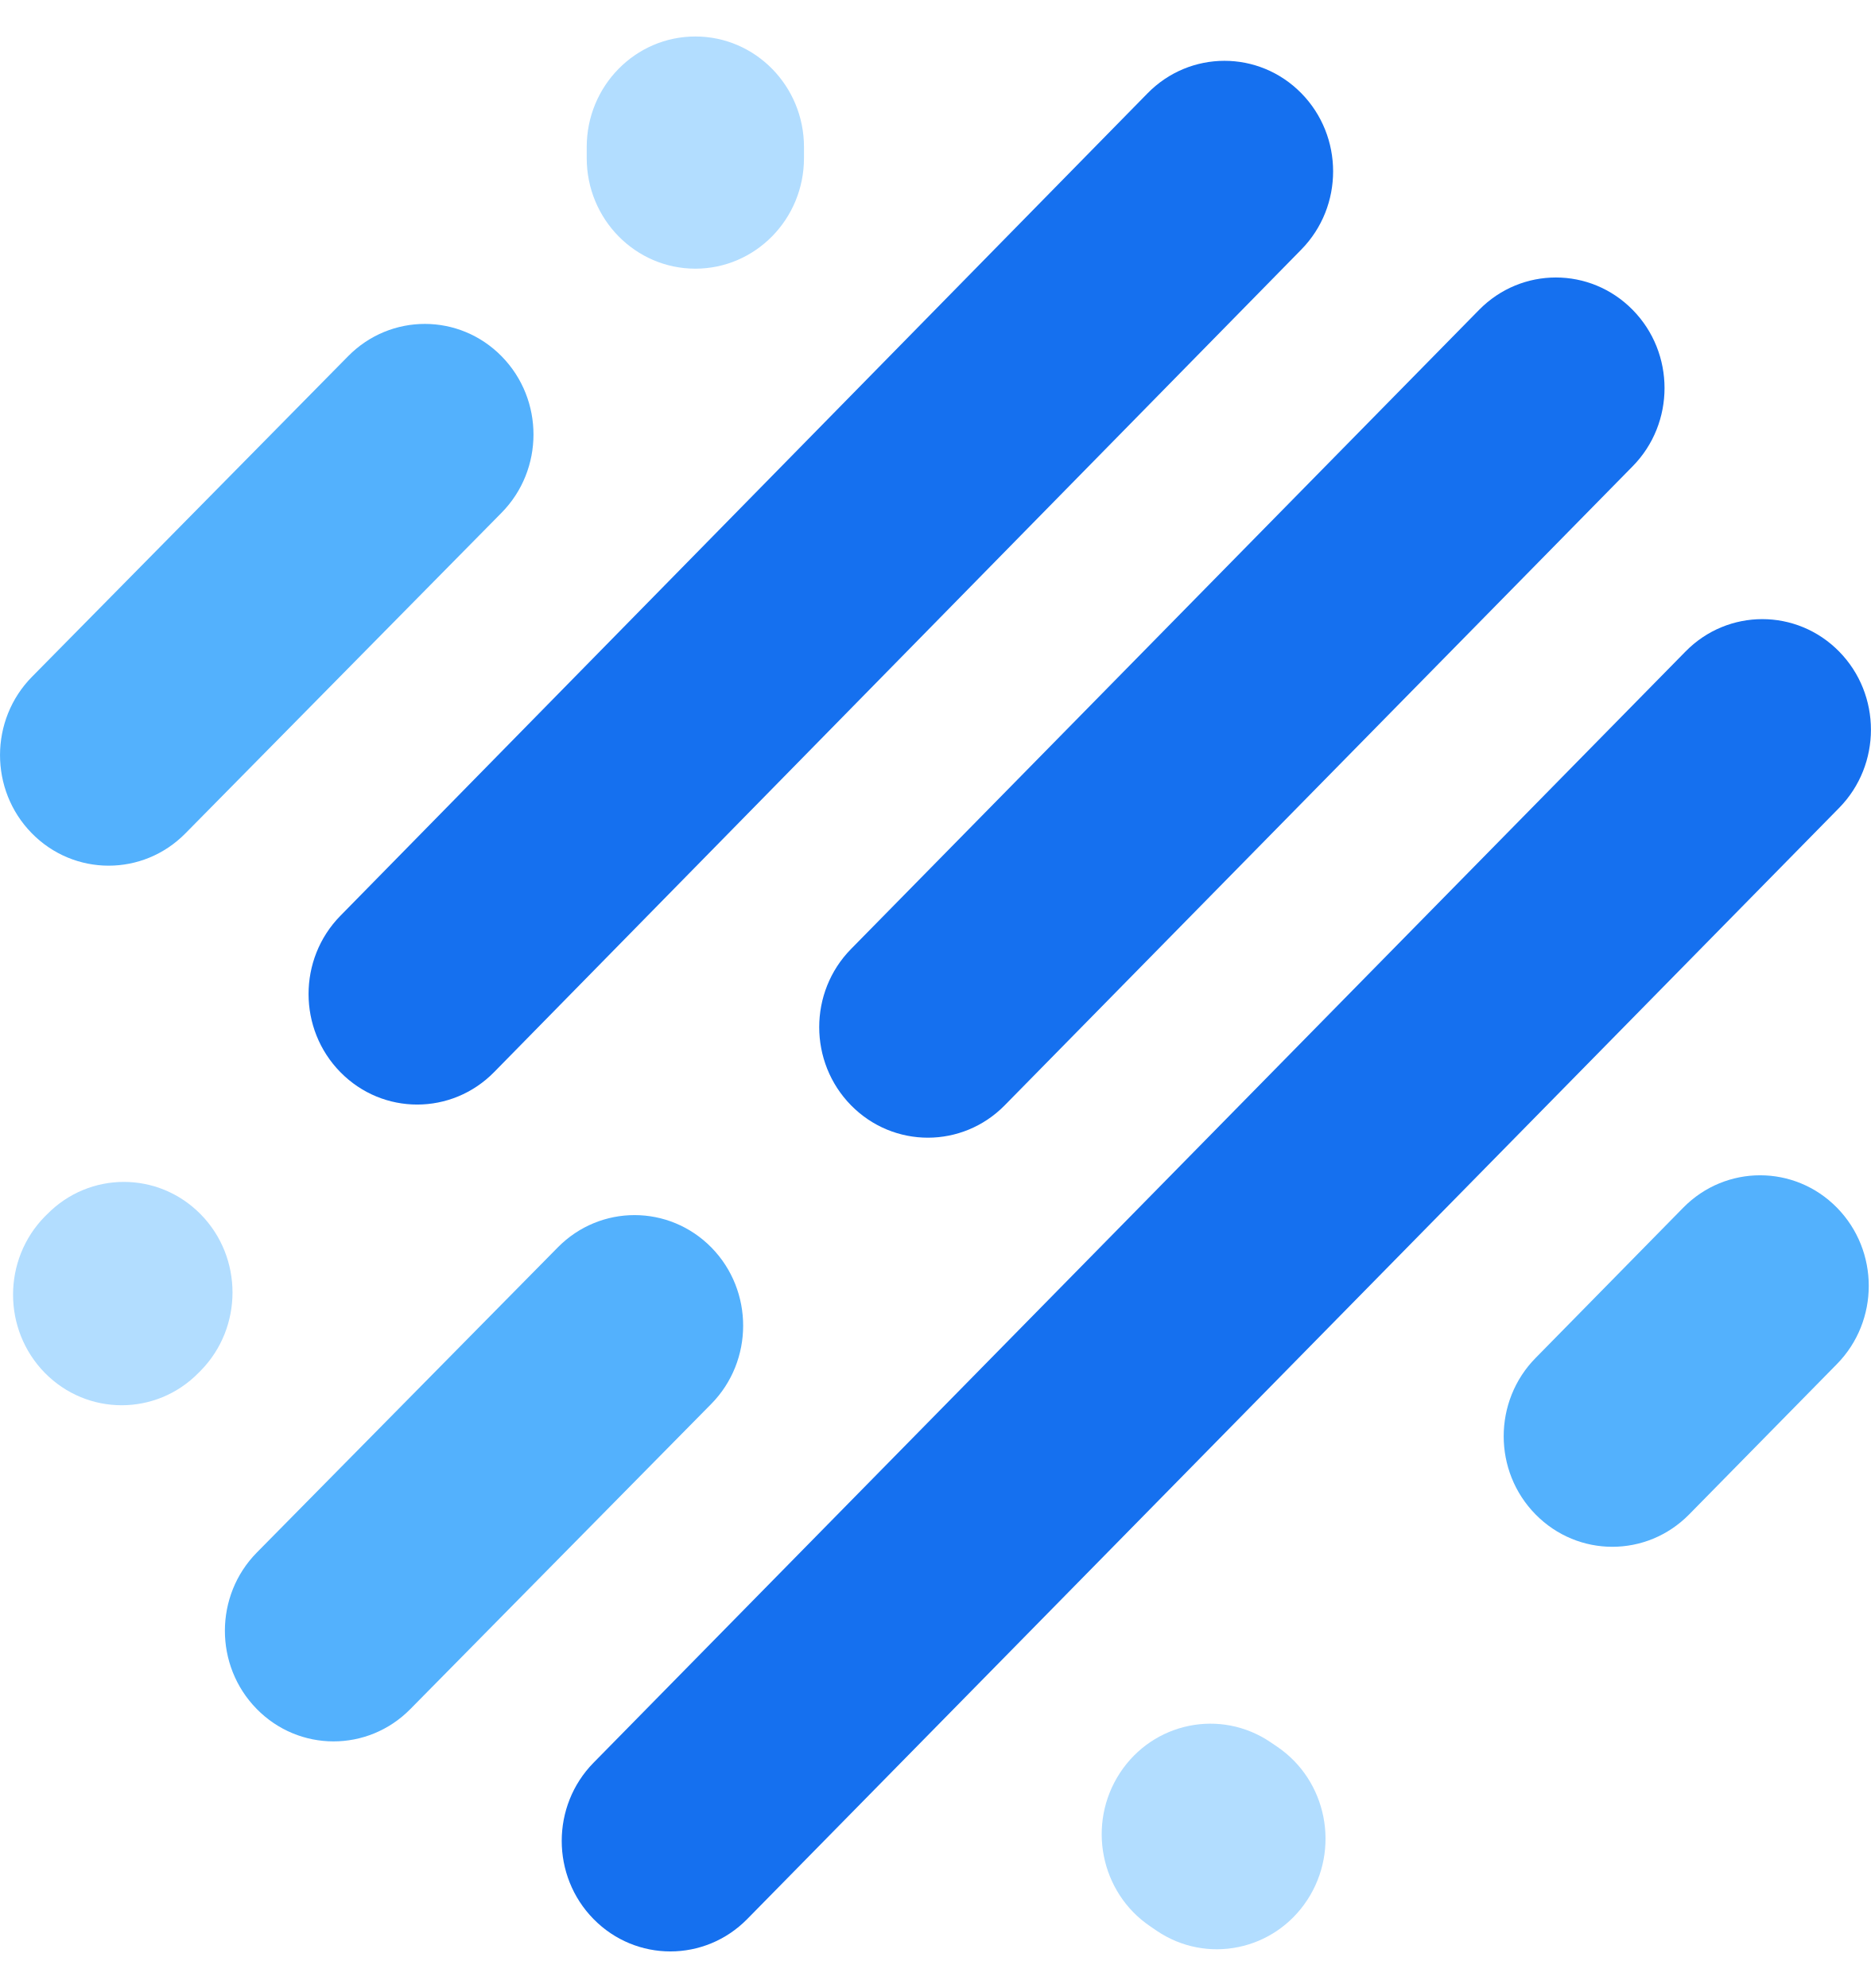
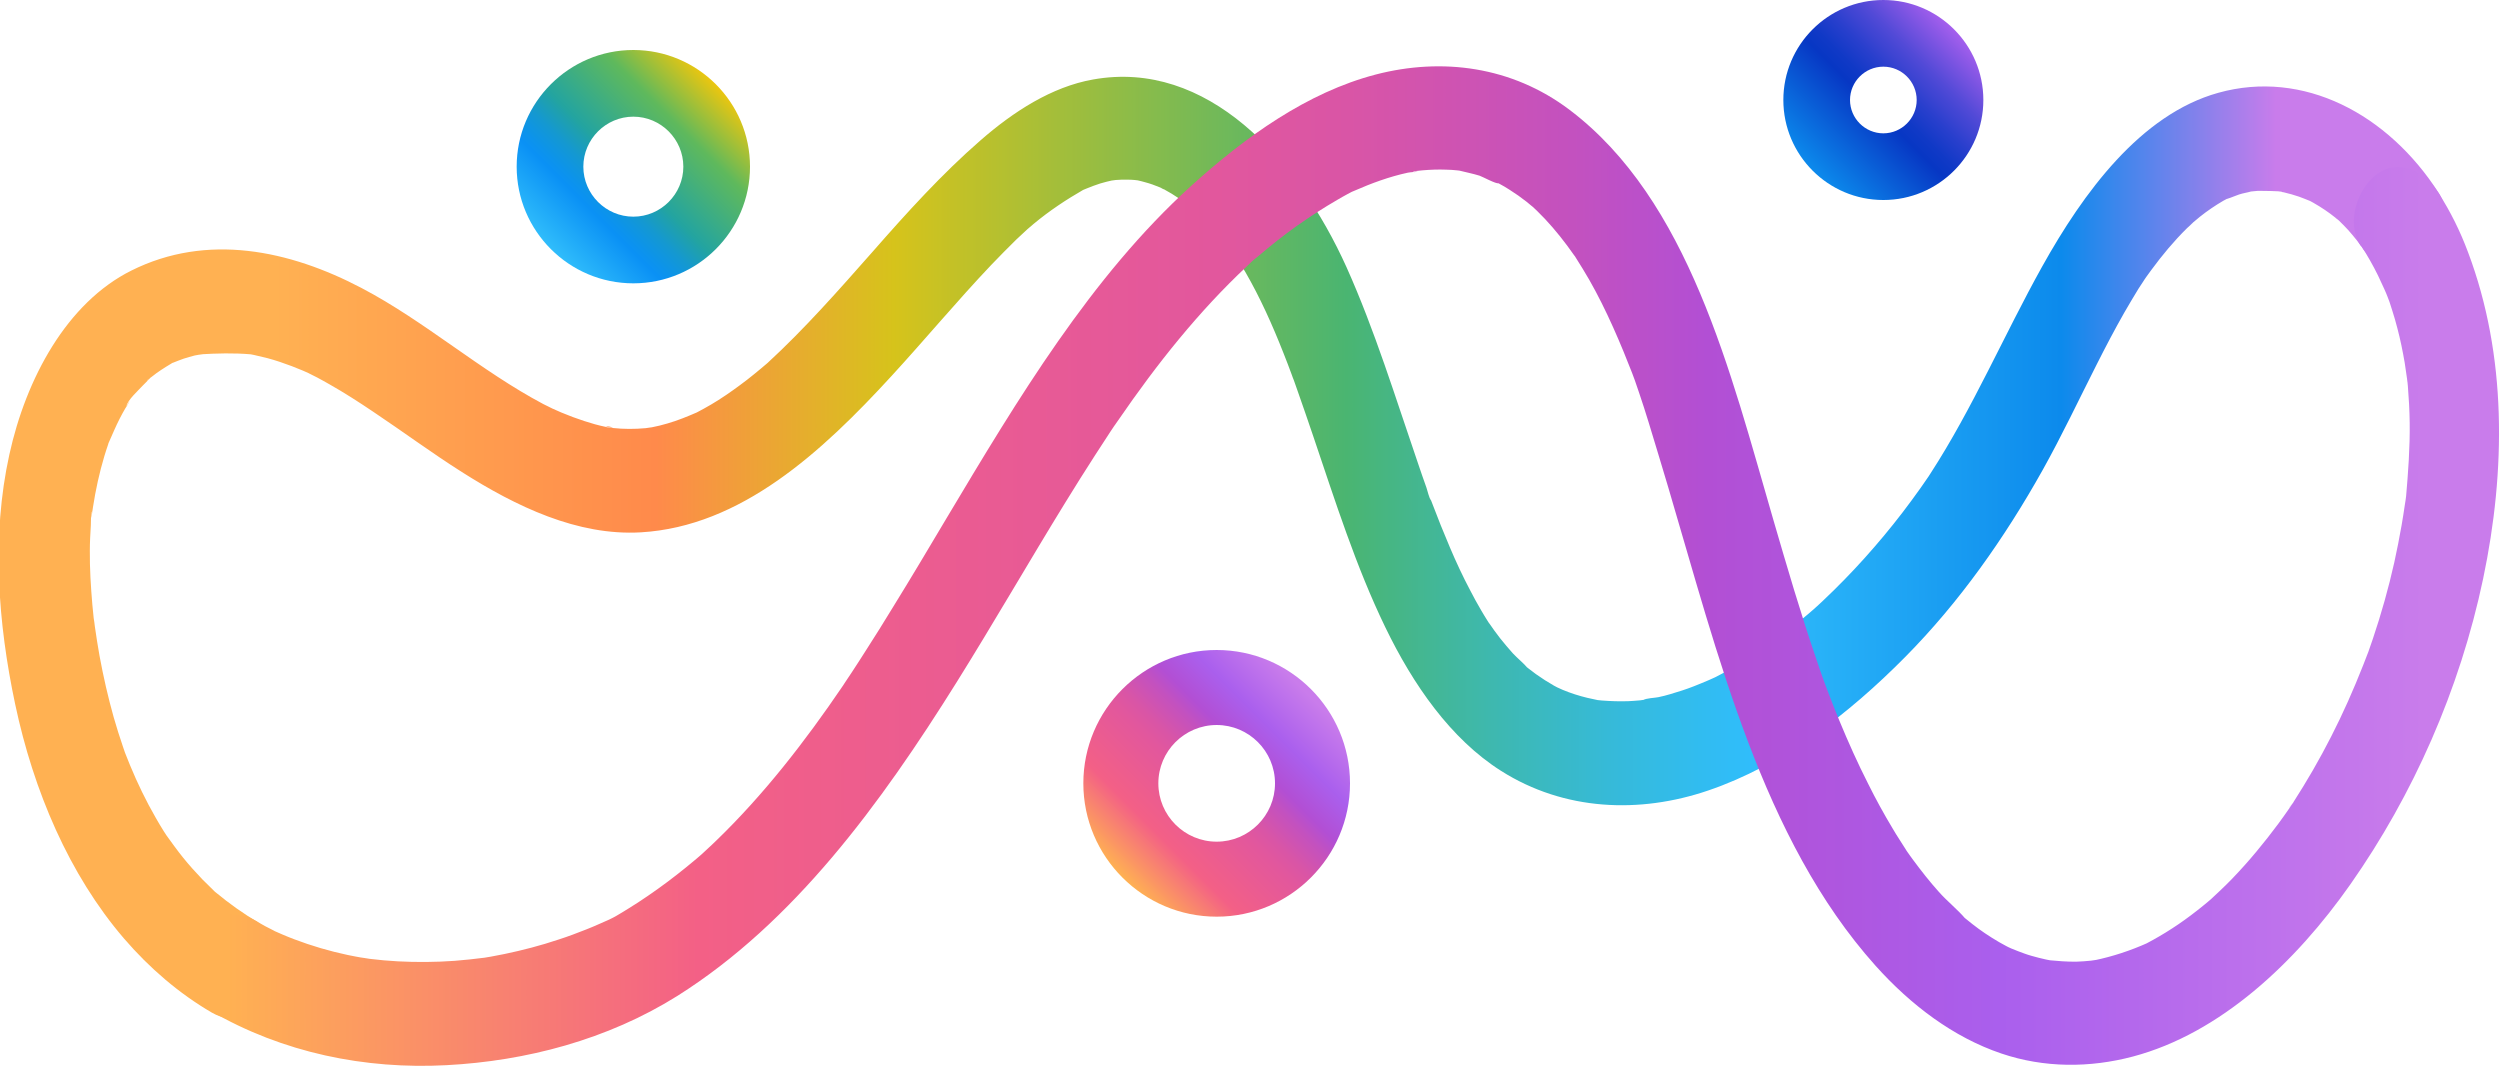
- <svg xmlns="http://www.w3.org/2000/svg" width="32" height="34" viewBox="0 0 32 34" fill="none">
-   <path fill-rule="evenodd" clip-rule="evenodd" d="M3.433 20.768C4.158 21.506 4.158 22.703 3.433 23.442L3.395 23.48C2.67 24.218 1.493 24.218 0.767 23.48C0.042 22.741 0.042 21.544 0.767 20.805L0.805 20.768C1.53 20.029 2.707 20.029 3.433 20.768Z" fill="#B2DDFF" />
-   <path fill-rule="evenodd" clip-rule="evenodd" d="M12.169 21.337C12.893 22.077 12.891 23.275 12.164 24.012L7.017 29.231C6.29 29.968 5.113 29.966 4.389 29.226C3.664 28.486 3.666 27.289 4.393 26.552L9.541 21.333C10.268 20.596 11.444 20.598 12.169 21.337Z" fill="#53B1FD" />
-   <path fill-rule="evenodd" clip-rule="evenodd" d="M19.155 30.322C19.724 29.453 20.878 29.218 21.732 29.797L21.844 29.873C22.698 30.452 22.928 31.626 22.359 32.495C21.79 33.364 20.636 33.599 19.782 33.02L19.671 32.944C18.817 32.365 18.586 31.191 19.155 30.322Z" fill="#B2DDFF" />
-   <path fill-rule="evenodd" clip-rule="evenodd" d="M31.418 20.654C32.144 21.393 32.144 22.59 31.418 23.329L28.891 25.9C28.165 26.639 26.989 26.639 26.263 25.9C25.537 25.162 25.537 23.965 26.263 23.226L28.79 20.654C29.516 19.916 30.693 19.916 31.418 20.654Z" fill="#53B1FD" />
-   <path fill-rule="evenodd" clip-rule="evenodd" d="M31.456 11.143C32.181 11.881 32.181 13.079 31.456 13.817L12.78 32.821C12.054 33.559 10.877 33.559 10.152 32.821C9.426 32.083 9.426 30.885 10.152 30.147L28.828 11.143C29.553 10.404 30.73 10.404 31.456 11.143Z" fill="#1570EF" />
-   <path fill-rule="evenodd" clip-rule="evenodd" d="M27.925 5.3C28.651 6.038 28.651 7.236 27.925 7.974L17.184 18.904C16.458 19.642 15.282 19.642 14.556 18.904C13.83 18.165 13.83 16.968 14.556 16.23L25.297 5.3C26.023 4.561 27.199 4.561 27.925 5.3Z" fill="#1570EF" />
-   <path fill-rule="evenodd" clip-rule="evenodd" d="M22.256 1.593C22.982 2.331 22.983 3.528 22.258 4.267L8.451 18.336C7.725 19.075 6.549 19.076 5.823 18.338C5.096 17.6 5.096 16.402 5.821 15.663L19.628 1.595C20.353 0.856 21.53 0.855 22.256 1.593Z" fill="#1570EF" />
-   <path fill-rule="evenodd" clip-rule="evenodd" d="M8.582 6.096C9.307 6.836 9.305 8.033 8.578 8.77L3.17 14.254C2.443 14.991 1.266 14.989 0.542 14.249C-0.182 13.51 -0.18 12.312 0.547 11.575L5.954 6.092C6.681 5.354 7.858 5.356 8.582 6.096Z" fill="#53B1FD" />
-   <path fill-rule="evenodd" clip-rule="evenodd" d="M11.893 0.624C12.919 0.624 13.751 1.471 13.751 2.515V2.704C13.751 3.748 12.919 4.595 11.893 4.595C10.867 4.595 10.035 3.748 10.035 2.704V2.515C10.035 1.471 10.867 0.624 11.893 0.624Z" fill="#B2DDFF" />
+ <svg xmlns="http://www.w3.org/2000/svg" width="1131" height="483" viewBox="0 0 1131 483" fill="none">
+   <path d="M286.522 128.181C257.417 128.181 233.741 104.505 233.741 75.4C233.741 46.296 257.417 22.62 286.522 22.62C315.626 22.62 339.302 46.296 339.302 75.4C339.302 104.505 315.626 128.181 286.522 128.181ZM286.522 52.78C274.081 52.78 263.901 62.959 263.901 75.4C263.901 87.842 274.081 98.021 286.522 98.021C298.963 98.021 309.142 87.842 309.142 75.4C309.142 62.959 298.963 52.78 286.522 52.78Z" fill="url(#paint0_linear_31_34)" />
+   <path d="M550.424 414.703C517.172 414.703 490.104 387.634 490.104 354.383C490.104 321.131 517.172 294.062 550.424 294.062C583.676 294.062 610.744 321.131 610.744 354.383C610.744 387.634 583.676 414.703 550.424 414.703ZM550.424 327.993C535.872 327.993 524.034 339.83 524.034 354.383C524.034 368.935 535.872 380.773 550.424 380.773C564.976 380.773 576.814 368.935 576.814 354.383C576.814 339.83 564.976 327.993 550.424 327.993Z" fill="url(#paint1_linear_31_34)" />
+   <path d="M852.026 90.481C827.069 90.481 806.786 70.198 806.786 45.24C806.786 20.283 827.069 0 852.026 0C876.984 0 897.267 20.283 897.267 45.24C897.267 70.198 876.984 90.481 852.026 90.481ZM852.026 30.16C843.732 30.16 836.946 36.946 836.946 45.24C836.946 53.534 843.732 60.321 852.026 60.321C860.321 60.321 867.107 53.534 867.107 45.24C867.107 36.946 860.321 30.16 852.026 30.16Z" fill="url(#paint2_linear_31_34)" />
+   <path d="M117.022 417.418C110.236 413.421 103.751 408.822 97.568 403.695C94.401 401.056 99.529 405.58 96.513 402.715C94.854 401.131 93.195 399.472 91.536 397.813C88.52 394.647 85.579 391.404 82.79 387.936C80.226 384.769 77.813 381.376 75.4 378.059C73.892 376.023 76.004 378.963 76.079 379.114C75.476 378.134 74.797 377.154 74.119 376.098C72.837 374.062 71.63 372.026 70.424 369.915C66.051 362.3 62.205 354.383 58.812 346.164C57.983 344.204 57.229 342.168 56.4 340.132C54.816 336.136 56.249 339.755 56.55 340.509C56.249 339.604 55.947 338.775 55.645 337.87C54.138 333.421 52.705 328.973 51.423 324.449C48.859 315.325 46.748 306.051 45.014 296.626C44.26 292.253 43.506 287.804 42.903 283.355C42.752 282.074 42.601 280.792 42.375 279.585C42.375 279.812 42.827 283.883 42.526 281.093C42.3 278.53 41.998 276.042 41.772 273.478C41.093 265.41 40.565 257.267 40.641 249.048C40.641 245.278 40.867 241.508 41.093 237.738C41.169 236.305 41.018 232.46 41.696 231.254C41.696 231.178 40.942 236.155 41.47 233.44C41.696 232.083 41.847 230.726 42.073 229.369C43.28 221.602 44.939 213.911 47.201 206.371C47.728 204.562 48.332 202.828 48.935 201.018C49.764 198.379 48.407 199.887 48.483 202.149C48.483 201.621 49.161 200.415 49.312 199.962C50.895 196.419 52.403 192.799 54.138 189.406C54.967 187.823 55.796 186.239 56.701 184.731C57.229 183.902 57.832 183.073 58.285 182.168C59.491 179.906 57.078 183.977 57.154 183.827C57.832 180.811 62.507 176.739 64.392 174.628C65.523 173.421 66.805 172.29 67.936 171.009C69.595 169.124 66.352 172.517 66.428 172.29C66.579 171.838 68.464 170.632 68.614 170.481C71.404 168.219 74.42 166.334 77.436 164.524C77.813 164.298 78.944 163.469 79.321 163.544C77.813 163.393 75.853 164.977 78.341 164.072C79.924 163.469 81.508 162.79 83.091 162.262C84.675 161.734 86.409 161.282 88.068 160.829C89.877 160.377 94.628 160 90.405 160.302C98.247 159.849 105.712 159.623 113.553 160.302C116.494 160.603 109.783 159.548 112.724 160.151C113.478 160.302 114.232 160.452 114.986 160.603C117.022 161.056 118.982 161.508 121.018 162.036C124.712 163.016 128.407 164.298 132.026 165.655C133.685 166.334 135.419 167.012 137.078 167.691C137.832 167.993 142.959 170.33 140.32 169.124C137.908 168.068 142.582 170.255 143.487 170.782C145.372 171.763 147.182 172.818 149.067 173.874C155.853 177.719 162.413 181.942 168.897 186.315C182.318 195.288 195.363 204.939 208.935 213.534C233.515 229.142 261.263 242.488 289.915 240.829C335.231 238.19 371.8 204.486 403.393 170.028C418.548 153.516 433.025 136.098 448.407 119.887C452.177 115.966 455.947 112.121 459.793 108.351C461.527 106.692 463.336 105.033 465.146 103.374C467.71 100.961 460.848 107.069 464.467 103.977C465.523 103.073 466.503 102.243 467.559 101.338C474.797 95.306 482.337 90.33 490.33 85.731C493.195 84.072 485.58 87.842 488.596 86.56C489.651 86.108 490.707 85.58 491.762 85.203C493.723 84.373 495.683 83.695 497.719 83.016C499.604 82.413 501.414 82.036 503.299 81.584C503.676 81.508 504.128 81.433 504.505 81.357C507.37 80.603 501.338 81.81 501.489 81.81C502.545 81.81 503.676 81.508 504.731 81.433C506.616 81.282 508.577 81.207 510.462 81.282C511.442 81.282 512.422 81.357 513.327 81.433C514.232 81.508 518.605 82.111 514.383 81.433C510.16 80.754 514.081 81.433 514.986 81.659C515.891 81.885 516.946 82.111 517.926 82.413C520.264 83.016 522.526 83.846 524.712 84.75C525.693 85.127 526.748 85.806 527.728 86.108C525.466 85.429 523.431 83.921 526.748 85.731C529.01 86.937 531.197 88.294 533.308 89.727C535.419 91.159 537.531 92.743 539.566 94.326C540.622 95.156 541.678 96.136 542.733 96.965C544.543 98.322 540.697 95.156 540.848 95.306C541.527 96.06 542.356 96.739 543.11 97.418C547.408 101.489 551.48 105.862 555.174 110.688C556.23 112.045 557.21 113.327 558.19 114.684C560.075 117.323 559.246 116.72 557.889 114.157C559.472 117.248 561.659 120.038 563.393 123.054C570.104 134.665 575.683 147.107 580.66 159.774C581.941 162.941 583.148 166.183 584.354 169.425C584.279 169.199 585.334 172.215 585.41 172.215C585.41 172.215 583.826 167.691 584.656 170.104C585.41 172.215 586.164 174.326 586.918 176.513C589.406 183.45 591.744 190.462 594.156 197.474C604.034 226.654 613.459 256.437 626.729 283.808C639.246 309.67 656.211 334.251 679.057 348.728C707.71 366.899 741.791 368.181 772.78 357.625C806.258 346.24 836.117 323.318 862.13 297.003C886.333 272.498 906.767 243.619 924.185 212.479C932.856 196.946 940.547 180.66 948.614 164.75C952.611 156.833 956.682 149.067 961.055 141.376C963.167 137.757 965.278 134.138 967.465 130.594C968.068 129.689 972.139 123.506 969.123 127.955C970.481 125.994 971.762 124.109 973.195 122.224C978.172 115.438 983.525 109.029 989.331 103.299C990.537 102.092 994.081 99.076 990.763 101.791C992.271 100.509 993.779 99.227 995.287 98.021C998.605 95.382 1002.15 92.969 1005.77 90.858C1006.75 90.33 1007.73 89.802 1008.71 89.274C1008.48 89.425 1005.39 90.632 1007.58 89.953C1009.39 89.425 1011.12 88.596 1012.93 87.993C1014.74 87.389 1016.55 87.163 1018.36 86.635C1021.23 85.806 1014.67 86.937 1017.61 86.711C1018.89 86.635 1020.17 86.409 1021.53 86.334C1022.58 86.334 1032.54 86.409 1032.46 86.786C1032.46 86.937 1028.46 85.957 1030.88 86.56C1031.63 86.786 1032.46 86.862 1033.21 87.012C1035.55 87.54 1037.81 88.219 1040.08 88.973C1041.81 89.576 1043.54 90.33 1045.28 91.009C1045.73 91.159 1048.07 92.517 1045.73 91.235C1043.24 89.878 1046.26 91.612 1046.86 91.913C1050.18 93.798 1053.42 95.985 1056.44 98.398C1057.12 98.926 1057.72 99.453 1058.4 99.981C1055 97.418 1057.27 98.926 1058.02 99.68C1059.45 101.112 1060.89 102.469 1062.24 103.977C1063.6 105.485 1064.88 107.069 1066.16 108.652C1066.92 109.557 1067.52 110.537 1068.28 111.442C1067.82 110.839 1065.79 107.597 1068.05 111.141C1074.38 121.018 1086.07 126.975 1096.02 119.585C1104.54 113.252 1110.12 97.945 1103.34 87.389C1080.41 51.574 1042.04 31.216 1003.51 41.998C968.369 51.8 942.507 87.163 923.883 120.566C906.616 151.555 892.516 184.656 873.289 214.288C872.837 214.967 872.384 215.646 871.932 216.4C870.273 219.114 874.119 213.233 872.309 215.797C871.178 217.38 870.047 219.039 868.916 220.698C866.277 224.468 863.487 228.162 860.697 231.857C855.269 238.944 849.538 245.806 843.581 252.441C837.625 259.076 831.14 265.712 824.581 271.895C823.902 272.573 819.604 276.494 821.338 274.911C823.223 273.176 820.961 275.212 820.735 275.438C819.83 276.192 818.925 277.022 818.021 277.776C814.401 280.867 810.707 283.883 806.937 286.748C799.924 292.026 792.761 296.928 785.297 301.301C781.904 303.261 778.435 305.146 774.891 306.956C778.661 305.071 774.514 307.107 773.006 307.71C770.744 308.69 768.482 309.595 766.22 310.5C762.752 311.857 759.208 312.988 755.589 314.043C753.855 314.571 752.045 315.024 750.236 315.401C749.029 315.702 744.354 315.853 743.374 316.758C743.449 316.682 747.37 316.23 745.033 316.456C744.053 316.532 742.997 316.682 742.017 316.833C740.283 316.984 738.473 317.135 736.739 317.21C732.743 317.361 728.671 317.21 724.675 316.909C723.921 316.909 723.167 316.682 722.413 316.682C719.547 316.682 726.107 317.663 723.318 316.833C721.583 316.381 719.849 316.155 718.115 315.702C714.345 314.797 710.575 313.591 706.956 312.083C706.202 311.781 701.602 309.595 704.92 311.254C708.087 312.837 703.864 310.65 703.035 310.198C700.245 308.615 697.531 306.88 694.892 304.995C693.76 304.166 692.629 303.261 691.498 302.432C691.046 302.055 690.594 301.678 690.066 301.301C687.351 299.114 691.197 302.281 691.423 302.583C689.312 300.019 686.673 297.983 684.411 295.57C682.45 293.384 680.565 291.122 678.68 288.784C677.776 287.578 676.871 286.371 675.966 285.165C675.287 284.26 672.196 279.661 674.156 282.752C676.268 285.994 673.327 281.47 672.875 280.716C671.894 279.208 670.99 277.625 670.085 276.117C668.351 273.176 666.692 270.16 665.108 267.069C661.791 260.811 658.775 254.326 655.985 247.766C653.195 241.206 650.33 234.119 647.691 227.107C647.314 226.202 647.012 225.222 646.635 224.317C645.73 221.904 647.465 226.428 647.389 226.428C646.484 225.222 645.881 222.206 645.353 220.698C644.071 217.078 642.79 213.459 641.583 209.84C631.329 179.981 621.979 149.444 609.161 120.867C586.993 71.706 545.975 26.692 494.477 35.966C475.777 39.284 458.435 50.519 443.506 63.563C426.013 78.794 410.33 96.136 394.797 113.855C379.416 131.272 364.109 148.69 347.22 164.223C343.223 167.842 349.557 162.262 347.22 164.223C346.239 165.052 345.259 165.881 344.279 166.711C342.168 168.445 340.132 170.179 337.945 171.838C333.723 175.08 329.425 178.172 325.052 180.961C322.865 182.319 320.679 183.676 318.417 184.882C317.361 185.485 316.305 186.013 315.325 186.541C310.952 188.878 318.266 185.259 315.702 186.39C311.178 188.351 306.654 190.236 301.904 191.593C299.566 192.272 297.229 192.875 294.816 193.327C294.364 193.403 293.836 193.478 293.384 193.629C290.292 194.307 295.872 193.252 295.947 193.252C294.665 193.252 293.384 193.553 292.102 193.704C287.125 194.157 282.149 194.157 277.248 193.629C276.569 193.629 275.891 193.478 275.212 193.403C272.724 193.176 275.74 192.272 277.549 193.78C276.871 193.252 274.76 193.252 273.93 193.101C270.688 192.422 267.446 191.518 264.279 190.462C260.81 189.331 257.342 188.049 253.949 186.616C251.989 185.787 250.104 184.882 248.143 184.053C252.29 185.862 247.54 183.751 245.881 182.846C217.38 167.766 192.271 145.372 163.695 130.368C130.895 113.101 93.647 105.335 59.491 122.375C30.235 136.928 11.762 171.235 4.222 205.693C-3.921 242.639 -0.905 281.923 6.861 318.567C15.155 357.776 31.291 395.702 56.098 424.581C67.634 438.002 81.131 449.538 95.759 458.059C105.259 463.638 118.379 461.301 123.732 449.614C128.633 438.907 126.597 423.299 116.418 417.418H117.022Z" fill="url(#paint3_linear_31_34)" />
+   <path d="M1068.35 111.442C1071.06 115.665 1073.55 120.038 1075.81 124.637C1076.8 126.673 1077.78 128.784 1078.68 130.82C1079.21 131.951 1079.66 133.082 1080.11 134.213C1080.49 135.118 1082.3 140.17 1080.79 135.872C1079.28 131.574 1080.87 136.098 1081.17 137.078C1081.55 138.285 1081.92 139.491 1082.3 140.622C1083.13 143.186 1083.88 145.825 1084.56 148.464C1085.92 153.591 1086.97 158.794 1087.88 164.072C1088.26 166.485 1088.63 168.897 1088.93 171.235C1089.01 171.989 1089.09 172.743 1089.24 173.497C1089.31 174.025 1088.63 167.465 1088.86 170.028C1089.01 171.536 1089.16 173.044 1089.31 174.552C1089.76 180.132 1090.07 185.636 1090.14 191.216C1090.29 202.526 1089.46 213.685 1088.48 224.995C1088.26 227.559 1088.93 221.301 1088.86 221.753C1088.71 222.507 1088.63 223.337 1088.56 224.166C1088.41 225.599 1088.18 226.956 1087.95 228.388C1087.5 231.404 1087.05 234.42 1086.52 237.436C1085.54 243.092 1084.41 248.747 1083.2 254.326C1080.57 266.089 1077.32 277.625 1073.48 289.01C1072.65 291.574 1071.67 294.062 1070.84 296.626C1069.93 299.34 1072.65 291.8 1071.59 294.515C1071.37 295.118 1071.14 295.646 1070.91 296.249C1070.31 297.832 1069.71 299.34 1069.1 300.924C1066.92 306.503 1064.58 312.008 1062.17 317.436C1057.42 328.068 1052.14 338.398 1046.41 348.351C1043.54 353.327 1040.53 358.228 1037.44 363.054C1036.46 364.562 1033.52 367.955 1037.74 362.677C1037.06 363.582 1036.46 364.637 1035.78 365.542C1034.12 367.955 1032.46 370.292 1030.73 372.63C1024.24 381.376 1017.38 389.67 1009.99 397.361C1006.52 400.98 1002.9 404.298 999.283 407.691C997.398 409.501 1003.05 404.449 1001.09 406.108C1000.72 406.409 1000.34 406.786 999.887 407.088C998.982 407.842 998.077 408.671 997.097 409.425C995.136 411.009 993.176 412.592 991.14 414.1C987.445 416.89 983.675 419.453 979.755 421.866C977.87 423.073 975.909 424.128 973.949 425.259C972.969 425.787 971.988 426.315 971.008 426.843C967.313 428.803 975.532 424.807 971.687 426.541C963.77 430.085 955.777 432.724 947.408 434.458C943.185 435.363 949.745 434.232 948.916 434.232C947.936 434.232 946.88 434.534 945.9 434.609C943.713 434.835 941.526 434.986 939.415 435.061C935.193 435.137 930.97 434.76 926.748 434.383C923.43 434.081 931.951 435.438 928.708 434.684C927.728 434.458 926.673 434.307 925.617 434.081C923.43 433.629 921.244 433.026 919.057 432.422C916.871 431.819 914.986 431.065 912.95 430.311C911.894 429.934 910.914 429.482 909.934 429.105C909.029 428.728 904.806 426.692 908.501 428.502C912.045 430.236 908.35 428.426 907.445 427.898C906.465 427.37 905.41 426.767 904.429 426.239C902.243 424.958 900.056 423.6 897.945 422.168C896.06 420.886 894.175 419.529 892.365 418.096C891.385 417.342 890.33 416.513 889.349 415.683C888.746 415.231 888.218 414.703 887.615 414.251C885.353 412.441 888.822 415.231 889.199 415.683C885.504 411.31 880.829 407.691 877.059 403.393C872.987 398.869 869.217 394.043 865.523 389.067C864.543 387.785 863.638 386.428 862.658 385.071C862.431 384.769 861.074 382.733 861.074 382.733C861.074 382.733 863.562 386.579 862.281 384.468C860.32 381.301 858.209 378.209 856.324 374.967C852.328 368.332 848.558 361.47 845.089 354.458C840.414 345.259 836.192 335.834 832.196 326.183C830.16 321.282 828.199 316.23 826.314 311.254C825.937 310.198 825.485 309.067 825.108 308.011C826.314 311.329 824.957 307.634 824.806 307.182C823.751 304.317 822.771 301.376 821.79 298.436C814.627 277.625 808.445 256.362 802.262 235.174C782.884 168.596 764.109 90.481 709.971 49.614C683.958 30.009 652.365 25.938 622.431 33.704C591.442 41.772 563.468 61.829 538.737 84.222C493.647 125.09 460.471 180.434 428.275 234.345C420.282 247.766 412.29 261.263 404.071 274.534C399.924 281.32 395.777 288.03 391.479 294.665C389.444 297.832 387.408 301.075 385.296 304.241C384.392 305.599 383.487 306.956 382.582 308.313C380.395 311.631 382.733 308.162 383.11 307.559C382.507 308.464 381.903 309.369 381.3 310.273C364.109 335.608 345.334 359.736 323.92 380.396C322.639 381.678 321.281 382.884 320 384.091C319.396 384.694 315.174 388.539 317.511 386.428C319.849 384.317 315.476 388.238 314.948 388.615C313.364 389.972 311.781 391.254 310.198 392.535C304.618 397.059 298.887 401.357 293.006 405.354C290.066 407.389 287.05 409.35 283.958 411.235C282.45 412.215 280.867 413.12 279.359 414.025C278.68 414.402 278.001 414.854 277.323 415.156C277.323 415.156 272.497 417.568 275.061 416.287C277.323 415.231 274.684 416.437 274.307 416.588C273.251 417.041 272.196 417.568 271.065 418.021C269.18 418.85 267.295 419.68 265.334 420.434C261.187 422.092 256.965 423.676 252.742 425.033C244.674 427.747 236.531 429.859 228.237 431.593C226.126 432.045 224.09 432.422 221.979 432.799C221.074 432.95 220.169 433.101 219.264 433.252C220.094 433.101 223.261 432.573 219.264 433.252C214.74 433.855 210.141 434.307 205.617 434.684C197.097 435.288 188.501 435.363 179.981 434.911C175.758 434.684 171.461 434.307 167.238 433.78C165.881 433.629 160.603 432.649 164.524 433.403C162.111 432.95 159.773 432.573 157.361 432.045C149.142 430.311 140.923 427.898 133.006 424.882C131.347 424.204 129.613 423.6 127.954 422.846C127.276 422.545 121.922 420.207 123.807 421.037C125.692 421.866 120.641 419.378 119.811 418.926C118.454 418.172 117.097 417.418 115.739 416.588C106.239 411.009 93.119 413.346 87.766 425.033C82.865 435.74 84.901 451.348 95.08 457.229C127.954 476.381 165.353 483.846 201.998 481.885C237.888 480 274.759 470.424 306.503 450.518C359.133 417.342 398.265 363.883 432.799 308.615C449.613 281.697 465.523 254.025 482.186 226.956C486.484 220.019 490.782 213.082 495.231 206.221C497.266 203.054 499.378 199.887 501.413 196.72C502.695 194.835 503.826 192.875 501.79 196.117C503.072 194.081 504.505 192.121 505.862 190.16C514.608 177.418 523.732 165.052 533.459 153.289C543.185 141.527 553.289 130.594 564.071 120.49C565.353 119.284 566.635 117.927 567.992 116.871C564.674 119.51 567.464 117.323 569.048 116.042C571.988 113.553 574.929 111.141 577.87 108.803C583.675 104.204 589.707 99.981 595.89 95.985C598.906 94.025 601.922 92.215 605.014 90.405C606.597 89.501 608.105 88.596 609.689 87.766C610.593 87.239 611.498 86.786 612.403 86.334C610.518 87.314 611.046 86.937 612.629 86.334C620.546 82.865 628.539 79.925 636.908 78.115C637.813 77.889 640.829 77.889 641.508 77.21C640.377 78.417 637.813 77.663 640.603 77.361C641.583 77.286 642.563 77.135 643.543 77.059C647.087 76.758 650.706 76.607 654.25 76.758C655.834 76.758 657.493 76.909 659.076 77.059C659.755 77.059 660.433 77.286 661.112 77.286C663.902 77.286 656.965 76.381 659.679 77.059C662.921 77.889 666.164 78.492 669.33 79.472C670.537 79.849 677.021 83.393 677.926 82.865C677.926 82.865 674.081 80.829 676.041 81.96C676.795 82.413 677.625 82.79 678.379 83.167C679.962 83.996 681.47 84.901 682.978 85.881C685.617 87.54 688.181 89.35 690.669 91.31C691.121 91.687 694.363 94.402 694.363 94.326C694.363 94.402 691.121 91.31 692.78 92.969C693.609 93.798 694.514 94.552 695.344 95.382C700.32 100.207 704.844 105.561 709.067 111.216C710.122 112.649 711.102 114.081 712.158 115.514C712.912 116.569 714.722 118.304 711.555 114.534C712.007 115.061 712.46 115.815 712.837 116.494C714.948 119.812 716.984 123.129 718.944 126.522C726.861 140.396 733.119 155.25 739.001 170.33C736.889 164.901 739.151 170.782 739.604 172.064C740.282 173.949 740.961 175.91 741.564 177.795C743.072 182.243 744.505 186.692 745.862 191.141C748.878 200.943 751.819 210.82 754.759 220.622C777.153 296.023 797.21 379.567 848.407 436.796C864.467 454.741 883.77 469.293 905.41 476.607C924.788 483.167 945.372 483.167 964.976 477.964C1004.41 467.484 1038.42 435.589 1063.37 400C1091.65 359.661 1112.76 312.234 1123.39 261.715C1133.65 212.78 1134.17 160.829 1116.53 114.081C1112.99 104.581 1108.54 95.608 1103.19 87.314C1096.85 77.436 1085.16 71.48 1075.21 78.869C1066.69 85.203 1061.11 100.509 1067.9 111.065L1068.35 111.442Z" fill="url(#paint4_linear_31_34)" />
+   <defs>
+     <linearGradient id="paint0_linear_31_34" x1="249.198" y1="112.724" x2="323.845" y2="38.077" gradientUnits="userSpaceOnUse">
+       <stop stop-color="#30BDFB" />
+       <stop offset="0.24" stop-color="#0A91F5" />
+       <stop offset="0.28" stop-color="#0C93EB" />
+       <stop offset="0.36" stop-color="#1498D2" />
+       <stop offset="0.45" stop-color="#20A1A9" />
+       <stop offset="0.47" stop-color="#23A4A0" />
+       <stop offset="0.76" stop-color="#5FB95C" />
+       <stop offset="1" stop-color="#ECC60F" />
+     </linearGradient>
+     <linearGradient id="paint1_linear_31_34" x1="507.823" y1="396.984" x2="593.025" y2="311.781" gradientUnits="userSpaceOnUse">
+       <stop stop-color="#FFB152" />
+       <stop offset="0.21" stop-color="#F36086" />
+       <stop offset="0.44" stop-color="#E2579D" />
+       <stop offset="0.5" stop-color="#D955A6" />
+       <stop offset="0.6" stop-color="#C351BF" />
+       <stop offset="0.66" stop-color="#B24FD4" />
+       <stop offset="0.79" stop-color="#AA5FED" />
+       <stop offset="0.98" stop-color="#C97CEB" />
+     </linearGradient>
+     <linearGradient id="paint2_linear_31_34" x1="820.057" y1="77.21" x2="883.996" y2="13.271" gradientUnits="userSpaceOnUse">
+       <stop stop-color="#0C8AEC" />
+       <stop offset="0.44" stop-color="#0737C4" />
+       <stop offset="0.51" stop-color="#1039C6" />
+       <stop offset="0.62" stop-color="#293FCD" />
+       <stop offset="0.77" stop-color="#534AD7" />
+       <stop offset="0.93" stop-color="#8C58E6" />
+       <stop offset="1" stop-color="#A55FED" />
+     </linearGradient>
+     <linearGradient id="paint3_linear_31_34" x1="1105.07" y1="247.917" x2="27.069" y2="247.917" gradientUnits="userSpaceOnUse">
+       <stop offset="0.07" stop-color="#C97CEB" />
+       <stop offset="0.16" stop-color="#0C8AEC" />
+       <stop offset="0.29" stop-color="#30BDFB" />
+       <stop offset="0.31" stop-color="#31BCF1" />
+       <stop offset="0.35" stop-color="#36BAD8" />
+       <stop offset="0.4" stop-color="#3EB8AE" />
+       <stop offset="0.46" stop-color="#4AB571" />
+       <stop offset="0.65" stop-color="#D6C31B" />
+       <stop offset="0.75" stop-color="#FF8A4B" />
+       <stop offset="0.91" stop-color="#FFB152" />
+     </linearGradient>
+     <linearGradient id="paint4_linear_31_34" x1="102.695" y1="256.362" x2="1117.51" y2="256.362" gradientUnits="userSpaceOnUse">
+       <stop stop-color="#FFB152" />
+       <stop offset="0.21" stop-color="#F36086" />
+       <stop offset="0.44" stop-color="#E2579D" />
+       <stop offset="0.5" stop-color="#D955A6" />
+       <stop offset="0.6" stop-color="#C351BF" />
+       <stop offset="0.66" stop-color="#B24FD4" />
+       <stop offset="0.79" stop-color="#AA5FED" />
+       <stop offset="0.98" stop-color="#C97CEB" />
+     </linearGradient>
+   </defs>
</svg>
